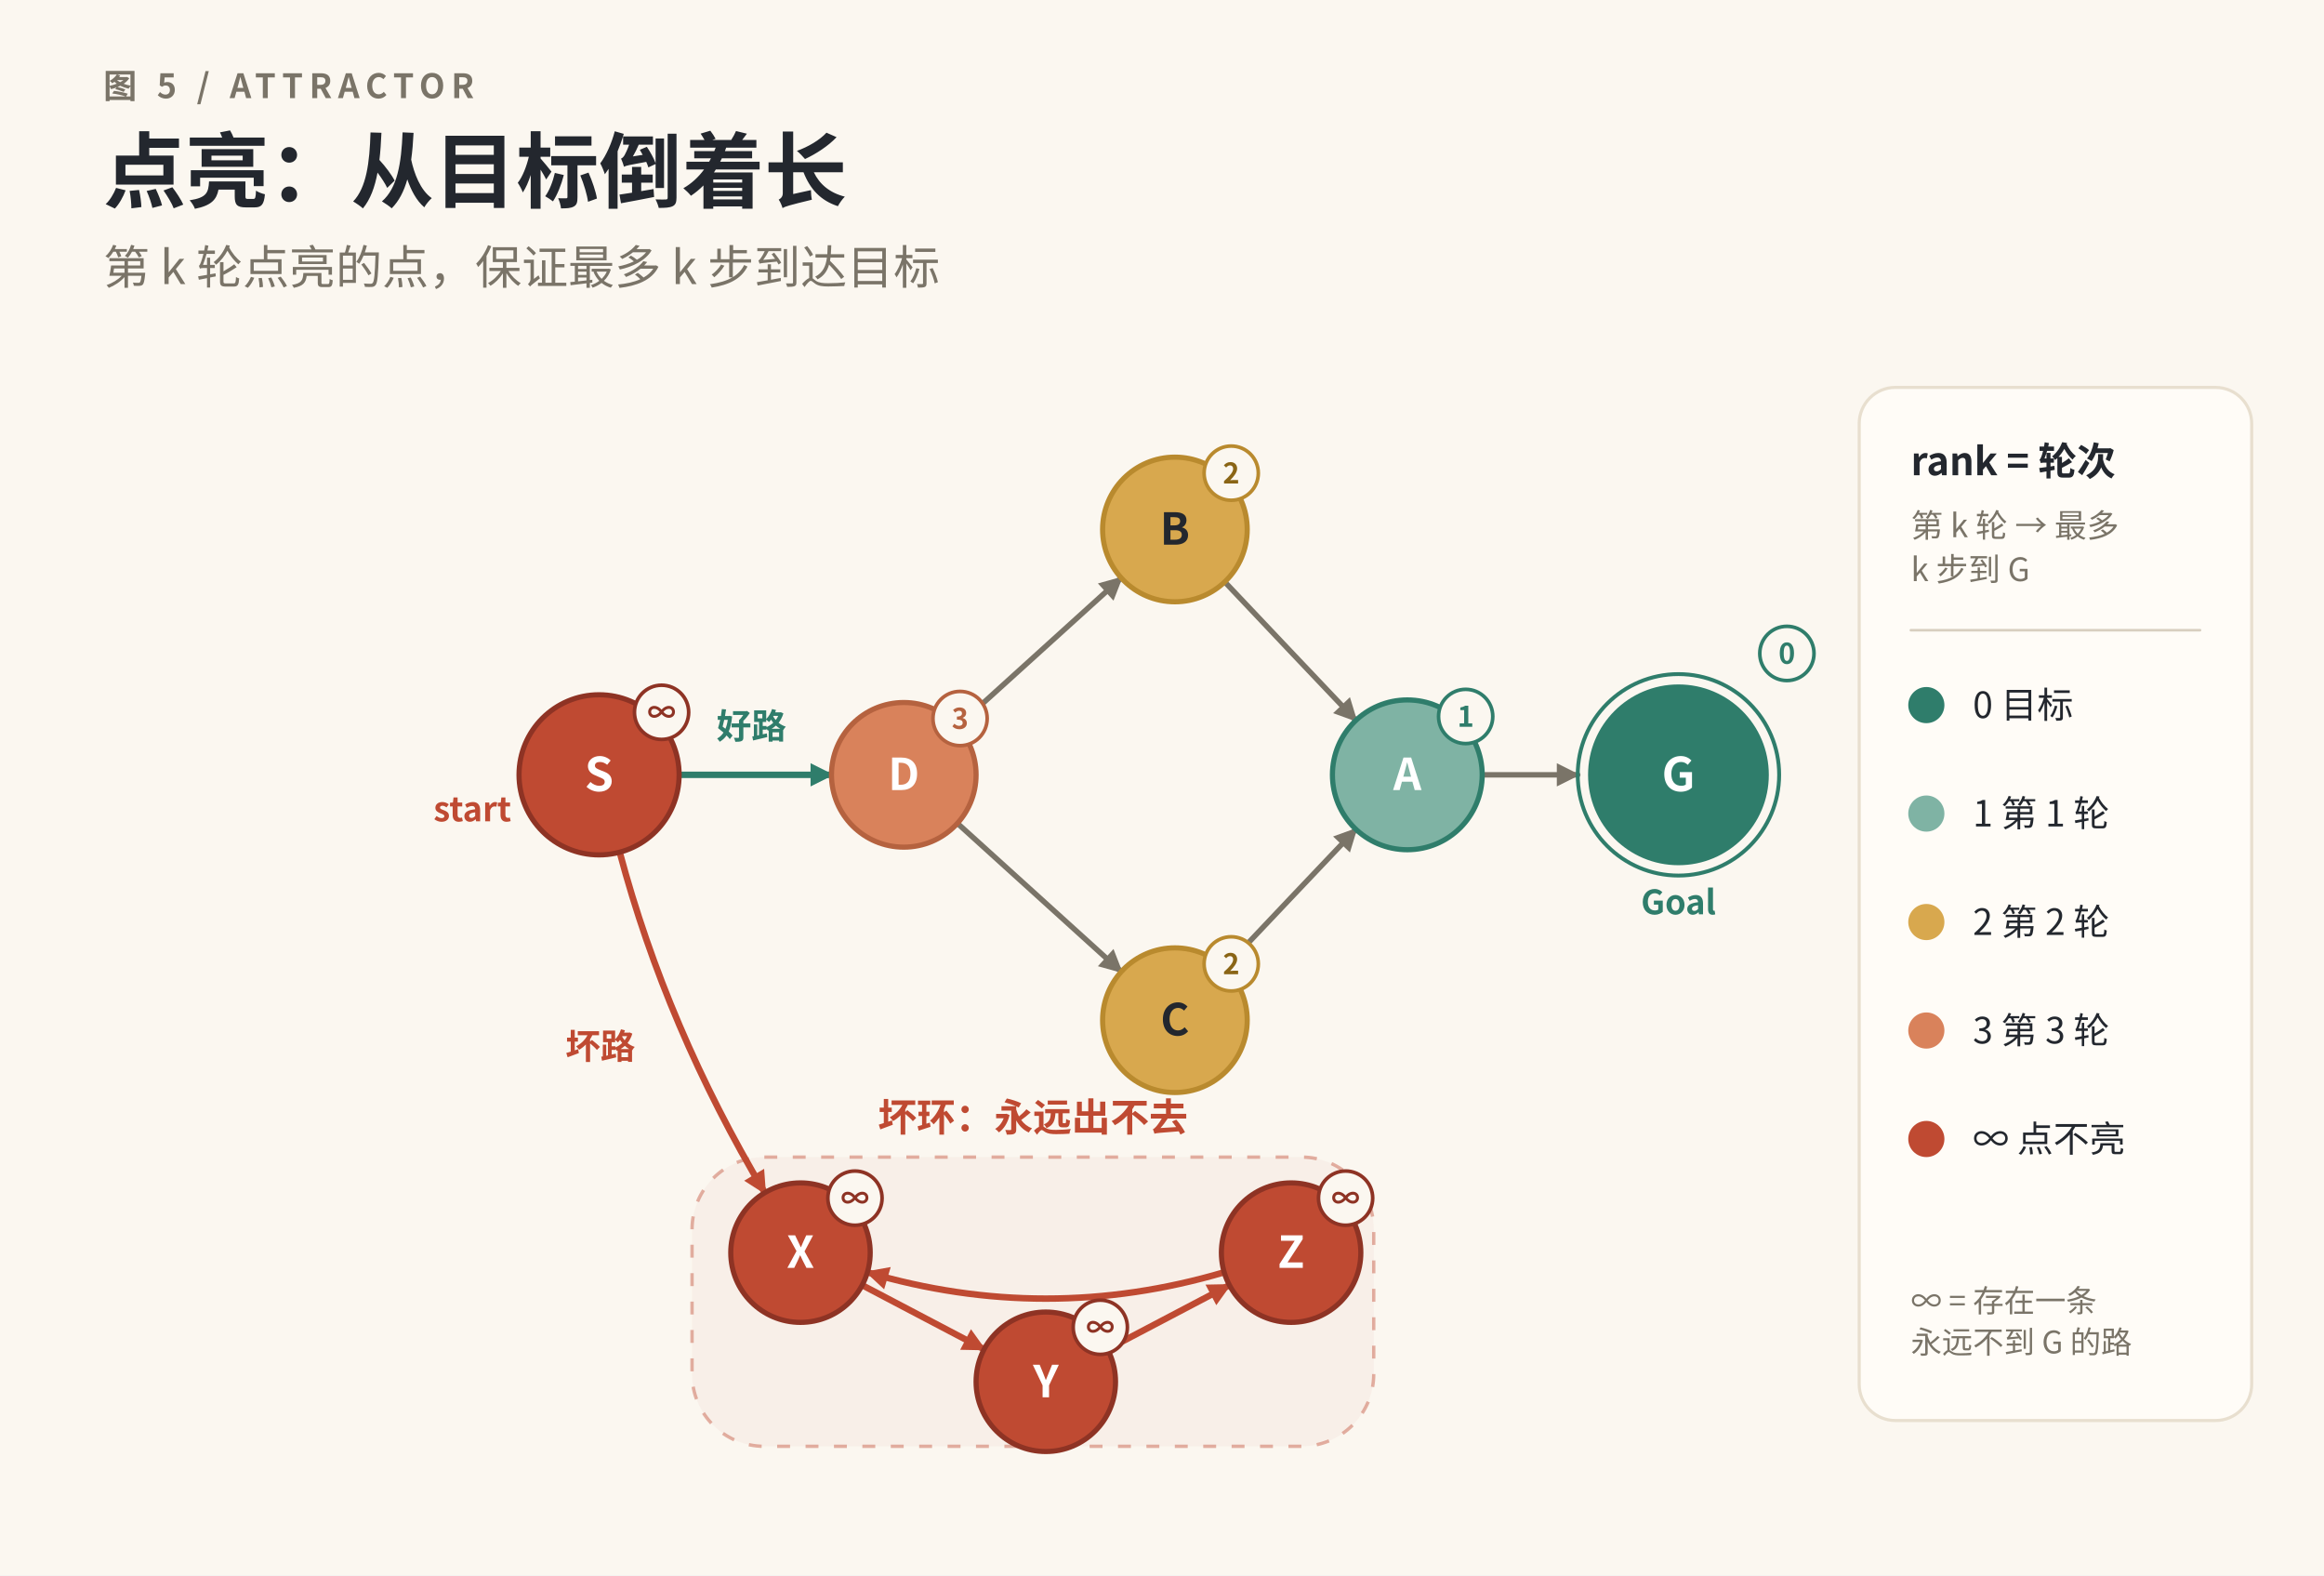
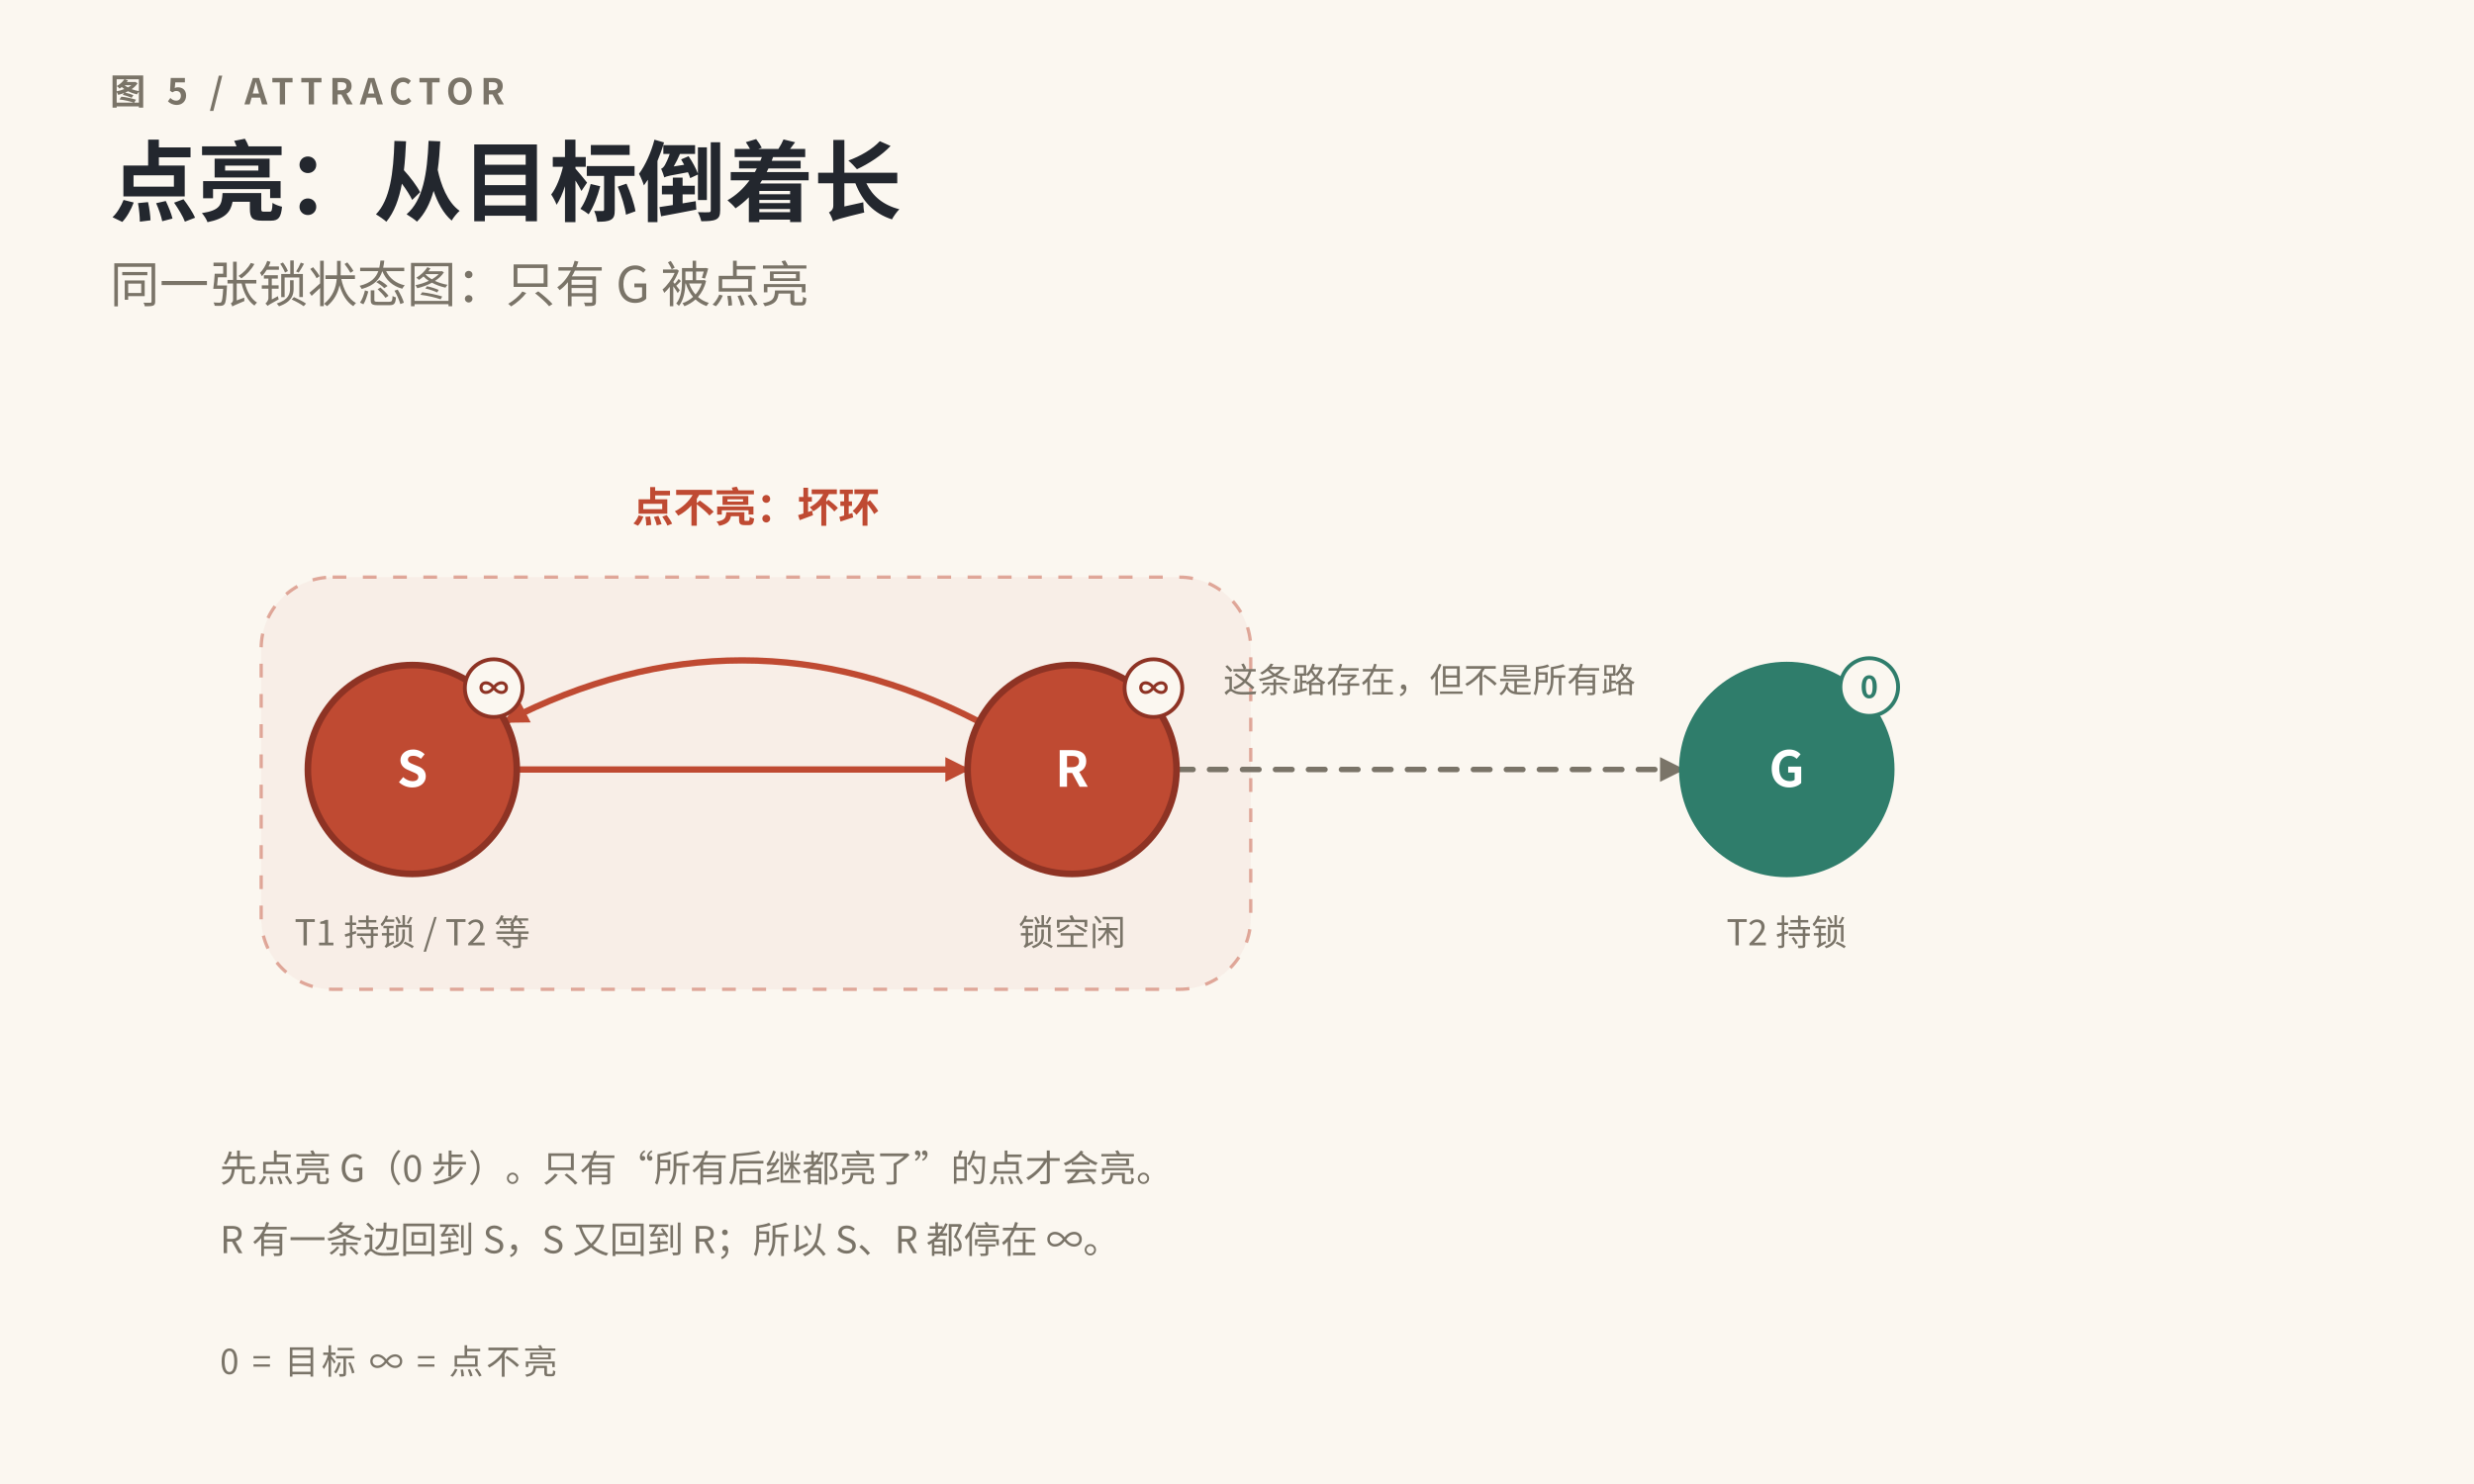
- <svg xmlns="http://www.w3.org/2000/svg" width="1800" height="1220" viewBox="0 0 900 610" text-rendering="geometricPrecision">
+ <svg xmlns="http://www.w3.org/2000/svg" width="1800" height="1080" viewBox="0 0 900 540" text-rendering="geometricPrecision">
  <defs>
+     <marker id="ar-red" viewBox="0 0 10 10" refX="9" refY="5" markerWidth="9" markerHeight="9" markerUnits="userSpaceOnUse" orient="auto">
+       <path d="M 0 0 L 10 5 L 0 10 z" fill="#BF4A32" />
+     </marker>
    <marker id="ar-muted" viewBox="0 0 10 10" refX="9" refY="5" markerWidth="9" markerHeight="9" markerUnits="userSpaceOnUse" orient="auto">
      <path d="M 0 0 L 10 5 L 0 10 z" fill="#7A7468" />
    </marker>
-     <marker id="ar-green" viewBox="0 0 10 10" refX="9" refY="5" markerWidth="9" markerHeight="9" markerUnits="userSpaceOnUse" orient="auto">
-       <path d="M 0 0 L 10 5 L 0 10 z" fill="#2F7D6B" />
-     </marker>
-     <marker id="ar-red" viewBox="0 0 10 10" refX="9" refY="5" markerWidth="9" markerHeight="9" markerUnits="userSpaceOnUse" orient="auto">
-       <path d="M 0 0 L 10 5 L 0 10 z" fill="#BF4A32" />
-     </marker>
  </defs>
-   <rect width="900" height="610" fill="#FBF7F0" />
+   <rect width="900" height="540" fill="#FBF7F0" />
  <text x="40.0" y="38.0" font-family="PingFang SC, Hiragino Sans GB, Noto Sans CJK SC, sans-serif" font-size="13" font-weight="600" fill="#7A7468" text-anchor="start" letter-spacing="2.4">图 5 / ATTRACTOR</text>
  <text x="40.0" y="78.0" font-family="PingFang SC, Hiragino Sans GB, Noto Sans CJK SC, sans-serif" font-size="32" font-weight="700" fill="#23272E" text-anchor="start">点亮：从目标倒着长</text>
-   <text x="40.0" y="110.0" font-family="PingFang SC, Hiragino Sans GB, Noto Sans CJK SC, sans-serif" font-size="18" font-weight="normal" fill="#7A7468" text-anchor="start">第 k 轮点亮的点，保证最多 k 步到达目标</text>
-   <rect x="268.0" y="448.0" width="264.0" height="112.0" rx="28" fill="#BF4A32" stroke="none" stroke-width="1" opacity="0.045" />
-   <rect x="268.0" y="448.0" width="264.0" height="112.0" rx="28" fill="none" stroke="#BF4A32" stroke-width="1.3" stroke-dasharray="5 6" opacity="0.42" />
-   <text x="400.0" y="438.0" font-family="PingFang SC, Hiragino Sans GB, Noto Sans CJK SC, sans-serif" font-size="15" font-weight="600" fill="#BF4A32" text-anchor="middle">坏环：永远出不去</text>
-   <path d="M 574.0 300.0 Q 597.5 300.0 611.0 300.0" fill="none" stroke="#7A7468" stroke-width="2.1" stroke-linecap="round" marker-end="url(#ar-muted)" />
-   <path d="M 474.3 225.3 Q 500.0 252.5 525.1 278.9" fill="none" stroke="#7A7468" stroke-width="2.1" stroke-linecap="round" marker-end="url(#ar-muted)" />
-   <path d="M 474.3 374.7 Q 500.0 347.5 525.1 321.1" fill="none" stroke="#7A7468" stroke-width="2.1" stroke-linecap="round" marker-end="url(#ar-muted)" />
-   <path d="M 370.8 281.2 Q 402.5 252.5 434.2 223.8" fill="none" stroke="#7A7468" stroke-width="2.1" stroke-linecap="round" marker-end="url(#ar-muted)" />
-   <path d="M 370.8 318.8 Q 402.5 347.5 434.2 376.2" fill="none" stroke="#7A7468" stroke-width="2.1" stroke-linecap="round" marker-end="url(#ar-muted)" />
-   <path d="M 263.0 300.0 Q 291.0 300.0 322.0 300.0" fill="none" stroke="#2F7D6B" stroke-width="2.5" stroke-linecap="round" marker-end="url(#ar-green)" />
-   <path d="M 240.0 330.0 Q 258.1 397.9 296.2 461.8" fill="none" stroke="#BF4A32" stroke-width="2.5" stroke-linecap="round" marker-end="url(#ar-red)" />
-   <text x="291.0" y="286.0" font-family="PingFang SC, Hiragino Sans GB, Noto Sans CJK SC, sans-serif" font-size="13.5" font-weight="600" fill="#2F7D6B" text-anchor="middle">好路</text>
-   <text x="246.0" y="410.0" font-family="PingFang SC, Hiragino Sans GB, Noto Sans CJK SC, sans-serif" font-size="13.5" font-weight="600" fill="#BF4A32" text-anchor="end">坏路</text>
-   <path d="M 333.9 497.6 Q 357.5 510.0 381.1 522.4" fill="none" stroke="#BF4A32" stroke-width="2.5" stroke-linecap="round" marker-end="url(#ar-red)" />
-   <path d="M 428.9 522.4 Q 452.5 510.0 476.1 497.6" fill="none" stroke="#BF4A32" stroke-width="2.5" stroke-linecap="round" marker-end="url(#ar-red)" />
-   <path d="M 474.1 492.6 Q 405.0 513.0 335.9 492.6" fill="none" stroke="#BF4A32" stroke-width="2.5" stroke-linecap="round" marker-end="url(#ar-red)" />
-   <circle cx="650.0" cy="300.0" r="39.0" fill="none" stroke="#2F7D6B" stroke-width="1.5" />
-   <circle cx="650.0" cy="300.0" r="34.0" fill="#2F7D6B" stroke="#2F7D6B" stroke-width="2" />
-   <text x="650.0" y="306.3" font-family="PingFang SC, Hiragino Sans GB, Noto Sans CJK SC, sans-serif" font-size="18" font-weight="600" fill="#FFFFFF" text-anchor="middle">G</text>
-   <circle cx="692.0" cy="253.0" r="10.5" fill="#FBF7F0" stroke="#2F7D6B" stroke-width="1.4" />
-   <text x="692.0" y="257.0" font-family="PingFang SC, Hiragino Sans GB, Noto Sans CJK SC, sans-serif" font-size="11" font-weight="600" fill="#2F7D6B" text-anchor="middle">0</text>
-   <circle cx="545.0" cy="300.0" r="29.0" fill="#7FB3A4" stroke="#2F7D6B" stroke-width="2" />
-   <text x="545.0" y="305.9" font-family="PingFang SC, Hiragino Sans GB, Noto Sans CJK SC, sans-serif" font-size="17" font-weight="600" fill="#FFFFFF" text-anchor="middle">A</text>
-   <circle cx="567.6" cy="277.4" r="10.5" fill="#FBF7F0" stroke="#2F7D6B" stroke-width="1.4" />
-   <text x="567.6" y="281.4" font-family="PingFang SC, Hiragino Sans GB, Noto Sans CJK SC, sans-serif" font-size="11" font-weight="600" fill="#2F7D6B" text-anchor="middle">1</text>
-   <circle cx="455.0" cy="205.0" r="28.0" fill="#D8A84E" stroke="#B98A2E" stroke-width="2" />
-   <text x="455.0" y="210.9" font-family="PingFang SC, Hiragino Sans GB, Noto Sans CJK SC, sans-serif" font-size="17" font-weight="600" fill="#23272E" text-anchor="middle">B</text>
-   <circle cx="476.8" cy="183.2" r="10.5" fill="#FBF7F0" stroke="#B98A2E" stroke-width="1.4" />
-   <text x="476.8" y="187.2" font-family="PingFang SC, Hiragino Sans GB, Noto Sans CJK SC, sans-serif" font-size="11" font-weight="600" fill="#8A6516" text-anchor="middle">2</text>
-   <circle cx="455.0" cy="395.0" r="28.0" fill="#D8A84E" stroke="#B98A2E" stroke-width="2" />
-   <text x="455.0" y="400.9" font-family="PingFang SC, Hiragino Sans GB, Noto Sans CJK SC, sans-serif" font-size="17" font-weight="600" fill="#23272E" text-anchor="middle">C</text>
-   <circle cx="476.8" cy="373.2" r="10.5" fill="#FBF7F0" stroke="#B98A2E" stroke-width="1.4" />
-   <text x="476.8" y="377.2" font-family="PingFang SC, Hiragino Sans GB, Noto Sans CJK SC, sans-serif" font-size="11" font-weight="600" fill="#8A6516" text-anchor="middle">2</text>
-   <circle cx="350.0" cy="300.0" r="28.0" fill="#D9825B" stroke="#B5623F" stroke-width="2" />
-   <text x="350.0" y="305.9" font-family="PingFang SC, Hiragino Sans GB, Noto Sans CJK SC, sans-serif" font-size="17" font-weight="600" fill="#FFFFFF" text-anchor="middle">D</text>
-   <circle cx="371.8" cy="278.2" r="10.5" fill="#FBF7F0" stroke="#B5623F" stroke-width="1.4" />
-   <text x="371.8" y="282.2" font-family="PingFang SC, Hiragino Sans GB, Noto Sans CJK SC, sans-serif" font-size="11" font-weight="600" fill="#B5623F" text-anchor="middle">3</text>
-   <circle cx="232.0" cy="300.0" r="31.0" fill="#BF4A32" stroke="#8E3324" stroke-width="2" />
-   <text x="232.0" y="306.3" font-family="PingFang SC, Hiragino Sans GB, Noto Sans CJK SC, sans-serif" font-size="18" font-weight="600" fill="#FFFFFF" text-anchor="middle">S</text>
-   <circle cx="256.2" cy="275.8" r="10.5" fill="#FBF7F0" stroke="#8E3324" stroke-width="1.4" />
-   <text x="256.2" y="279.8" font-family="PingFang SC, Hiragino Sans GB, Noto Sans CJK SC, sans-serif" font-size="11" font-weight="600" fill="#8E3324" text-anchor="middle">∞</text>
-   <circle cx="310.0" cy="485.0" r="27.0" fill="#BF4A32" stroke="#8E3324" stroke-width="2" />
-   <text x="310.0" y="490.9" font-family="PingFang SC, Hiragino Sans GB, Noto Sans CJK SC, sans-serif" font-size="17" font-weight="600" fill="#FFFFFF" text-anchor="middle">X</text>
-   <circle cx="331.1" cy="463.9" r="10.5" fill="#FBF7F0" stroke="#8E3324" stroke-width="1.4" />
-   <text x="331.1" y="467.9" font-family="PingFang SC, Hiragino Sans GB, Noto Sans CJK SC, sans-serif" font-size="11" font-weight="600" fill="#8E3324" text-anchor="middle">∞</text>
-   <circle cx="405.0" cy="535.0" r="27.0" fill="#BF4A32" stroke="#8E3324" stroke-width="2" />
-   <text x="405.0" y="541.0" font-family="PingFang SC, Hiragino Sans GB, Noto Sans CJK SC, sans-serif" font-size="17" font-weight="600" fill="#FFFFFF" text-anchor="middle">Y</text>
-   <circle cx="426.1" cy="513.9" r="10.5" fill="#FBF7F0" stroke="#8E3324" stroke-width="1.4" />
-   <text x="426.1" y="517.9" font-family="PingFang SC, Hiragino Sans GB, Noto Sans CJK SC, sans-serif" font-size="11" font-weight="600" fill="#8E3324" text-anchor="middle">∞</text>
-   <circle cx="500.0" cy="485.0" r="27.0" fill="#BF4A32" stroke="#8E3324" stroke-width="2" />
-   <text x="500.0" y="490.9" font-family="PingFang SC, Hiragino Sans GB, Noto Sans CJK SC, sans-serif" font-size="17" font-weight="600" fill="#FFFFFF" text-anchor="middle">Z</text>
-   <circle cx="521.1" cy="463.9" r="10.5" fill="#FBF7F0" stroke="#8E3324" stroke-width="1.4" />
-   <text x="521.1" y="467.9" font-family="PingFang SC, Hiragino Sans GB, Noto Sans CJK SC, sans-serif" font-size="11" font-weight="600" fill="#8E3324" text-anchor="middle">∞</text>
-   <text x="650.0" y="354.0" font-family="PingFang SC, Hiragino Sans GB, Noto Sans CJK SC, sans-serif" font-size="13" font-weight="600" fill="#2F7D6B" text-anchor="middle">Goal</text>
-   <text x="198.0" y="318.0" font-family="PingFang SC, Hiragino Sans GB, Noto Sans CJK SC, sans-serif" font-size="13" font-weight="600" fill="#BF4A32" text-anchor="end">start</text>
-   <rect x="720.0" y="150.0" width="152.0" height="400.0" rx="14" fill="#FFFCF7" stroke="#E8DFCF" stroke-width="1.2" />
-   <text x="740.0" y="184.0" font-family="PingFang SC, Hiragino Sans GB, Noto Sans CJK SC, sans-serif" font-size="15" font-weight="700" fill="#23272E" text-anchor="start">rank = 轮次</text>
-   <text x="740.0" y="208.0" font-family="PingFang SC, Hiragino Sans GB, Noto Sans CJK SC, sans-serif" font-size="12.5" font-weight="normal" fill="#7A7468" text-anchor="start">第 k 轮 → 最多</text>
-   <text x="740.0" y="225.0" font-family="PingFang SC, Hiragino Sans GB, Noto Sans CJK SC, sans-serif" font-size="12.5" font-weight="normal" fill="#7A7468" text-anchor="start">k 步到 G</text>
-   <path d="M 740 244 L 852 244" fill="none" stroke="#D8CFBF" stroke-width="1" stroke-linecap="round" stroke-linejoin="round" />
-   <circle cx="746.0" cy="273.0" r="7.0" fill="#2F7D6B" stroke="none" stroke-width="1" />
-   <text x="764.0" y="278.0" font-family="PingFang SC, Hiragino Sans GB, Noto Sans CJK SC, sans-serif" font-size="14" font-weight="normal" fill="#23272E" text-anchor="start">0 目标</text>
-   <circle cx="746.0" cy="315.0" r="7.0" fill="#7FB3A4" stroke="none" stroke-width="1" />
-   <text x="764.0" y="320.0" font-family="PingFang SC, Hiragino Sans GB, Noto Sans CJK SC, sans-serif" font-size="14" font-weight="normal" fill="#23272E" text-anchor="start">1 第 1 轮</text>
-   <circle cx="746.0" cy="357.0" r="7.0" fill="#D8A84E" stroke="none" stroke-width="1" />
-   <text x="764.0" y="362.0" font-family="PingFang SC, Hiragino Sans GB, Noto Sans CJK SC, sans-serif" font-size="14" font-weight="normal" fill="#23272E" text-anchor="start">2 第 2 轮</text>
-   <circle cx="746.0" cy="399.0" r="7.0" fill="#D9825B" stroke="none" stroke-width="1" />
-   <text x="764.0" y="404.0" font-family="PingFang SC, Hiragino Sans GB, Noto Sans CJK SC, sans-serif" font-size="14" font-weight="normal" fill="#23272E" text-anchor="start">3 第 3 轮</text>
-   <circle cx="746.0" cy="441.0" r="7.0" fill="#BF4A32" stroke="none" stroke-width="1" />
-   <text x="764.0" y="446.0" font-family="PingFang SC, Hiragino Sans GB, Noto Sans CJK SC, sans-serif" font-size="14" font-weight="normal" fill="#23272E" text-anchor="start">∞ 点不亮</text>
-   <text x="740.0" y="508.0" font-family="PingFang SC, Hiragino Sans GB, Noto Sans CJK SC, sans-serif" font-size="12" font-weight="normal" fill="#7A7468" text-anchor="start">∞ = 存在一条</text>
-   <text x="740.0" y="524.0" font-family="PingFang SC, Hiragino Sans GB, Noto Sans CJK SC, sans-serif" font-size="12" font-weight="normal" fill="#7A7468" text-anchor="start">永远不到 G 的路</text>
+   <text x="40.0" y="110.0" font-family="PingFang SC, Hiragino Sans GB, Noto Sans CJK SC, sans-serif" font-size="18" font-weight="normal" fill="#7A7468" text-anchor="start">同一张锁状态图：只有 G 被点亮</text>
+   <rect x="95.0" y="210.0" width="360.0" height="150.0" rx="26" fill="#BF4A32" stroke="none" stroke-width="1" opacity="0.05" />
+   <rect x="95.0" y="210.0" width="360.0" height="150.0" rx="26" fill="none" stroke="#BF4A32" stroke-width="1.2" stroke-dasharray="5 6" opacity="0.45" />
+   <text x="275.0" y="190.0" font-family="PingFang SC, Hiragino Sans GB, Noto Sans CJK SC, sans-serif" font-size="15" font-weight="700" fill="#BF4A32" text-anchor="middle">点不亮：坏环</text>
+   <path d="M 188.0 280.0 Q 270.0 280.0 352.0 280.0" fill="none" stroke="#BF4A32" stroke-width="2.3" stroke-linecap="round" marker-end="url(#ar-red)" />
+   <path d="M 356.2 262.6 Q 270.0 218.0 183.8 262.6" fill="none" stroke="#BF4A32" stroke-width="2.3" stroke-linecap="round" marker-end="url(#ar-red)" />
+   <path d="M 428.0 280.0 Q 520.0 280.0 612.0 280.0" fill="none" stroke="#7A7468" stroke-width="2.0" stroke-linecap="round" stroke-dasharray="6 6" marker-end="url(#ar-muted)" />
+   <text x="520.0" y="252.0" font-family="PingFang SC, Hiragino Sans GB, Noto Sans CJK SC, sans-serif" font-size="12.5" font-weight="normal" fill="#7A7468" text-anchor="middle">这条路存在，但不是所有路</text>
+   <circle cx="150.0" cy="280.0" r="38.0" fill="#BF4A32" stroke="#8E3324" stroke-width="2.4" />
+   <text x="150.0" y="286.3" font-family="PingFang SC, Hiragino Sans GB, Noto Sans CJK SC, sans-serif" font-size="18" font-weight="600" fill="#FFFFFF" text-anchor="middle">S</text>
+   <circle cx="179.6" cy="250.4" r="10.5" fill="#FBF7F0" stroke="#8E3324" stroke-width="1.4" />
+   <text x="179.6" y="254.4" font-family="PingFang SC, Hiragino Sans GB, Noto Sans CJK SC, sans-serif" font-size="11" font-weight="600" fill="#8E3324" text-anchor="middle">∞</text>
+   <circle cx="390.0" cy="280.0" r="38.0" fill="#BF4A32" stroke="#8E3324" stroke-width="2.4" />
+   <text x="390.0" y="286.3" font-family="PingFang SC, Hiragino Sans GB, Noto Sans CJK SC, sans-serif" font-size="18" font-weight="600" fill="#FFFFFF" text-anchor="middle">R</text>
+   <circle cx="419.6" cy="250.4" r="10.5" fill="#FBF7F0" stroke="#8E3324" stroke-width="1.4" />
+   <text x="419.6" y="254.4" font-family="PingFang SC, Hiragino Sans GB, Noto Sans CJK SC, sans-serif" font-size="11" font-weight="600" fill="#8E3324" text-anchor="middle">∞</text>
+   <circle cx="650.0" cy="280.0" r="38.0" fill="#2F7D6B" stroke="#2F7D6B" stroke-width="2.4" />
+   <text x="650.0" y="286.3" font-family="PingFang SC, Hiragino Sans GB, Noto Sans CJK SC, sans-serif" font-size="18" font-weight="600" fill="#FFFFFF" text-anchor="middle">G</text>
+   <circle cx="680.0" cy="250.0" r="10.5" fill="#FBF7F0" stroke="#2F7D6B" stroke-width="1.4" />
+   <text x="680.0" y="254.0" font-family="PingFang SC, Hiragino Sans GB, Noto Sans CJK SC, sans-serif" font-size="11" font-weight="600" fill="#2F7D6B" text-anchor="middle">0</text>
+   <text x="150.0" y="344.0" font-family="PingFang SC, Hiragino Sans GB, Noto Sans CJK SC, sans-serif" font-size="13" font-weight="normal" fill="#7A7468" text-anchor="middle">T1 持锁 / T2 等</text>
+   <text x="390.0" y="344.0" font-family="PingFang SC, Hiragino Sans GB, Noto Sans CJK SC, sans-serif" font-size="13" font-weight="normal" fill="#7A7468" text-anchor="middle">锁空闲</text>
+   <text x="650.0" y="344.0" font-family="PingFang SC, Hiragino Sans GB, Noto Sans CJK SC, sans-serif" font-size="13" font-weight="normal" fill="#7A7468" text-anchor="middle">T2 持锁</text>
+   <text x="80.0" y="430.0" font-family="PingFang SC, Hiragino Sans GB, Noto Sans CJK SC, sans-serif" font-size="13.5" font-weight="normal" fill="#7A7468" text-anchor="start">先点亮 G（0 步）。只有“所有后继都亮了”的点才会亮。</text>
+   <text x="80.0" y="456.0" font-family="PingFang SC, Hiragino Sans GB, Noto Sans CJK SC, sans-serif" font-size="13.5" font-weight="normal" fill="#7A7468" text-anchor="start">R 有一条边回到 S，S 又回到 R；所以 S、R 都停在 ∞。</text>
+   <text x="80.0" y="500.0" font-family="PingFang SC, Hiragino Sans GB, Noto Sans CJK SC, sans-serif" font-size="12.5" font-weight="normal" fill="#7A7468" text-anchor="start" letter-spacing="1">0 = 目标    ∞ = 点不亮</text>
</svg>
